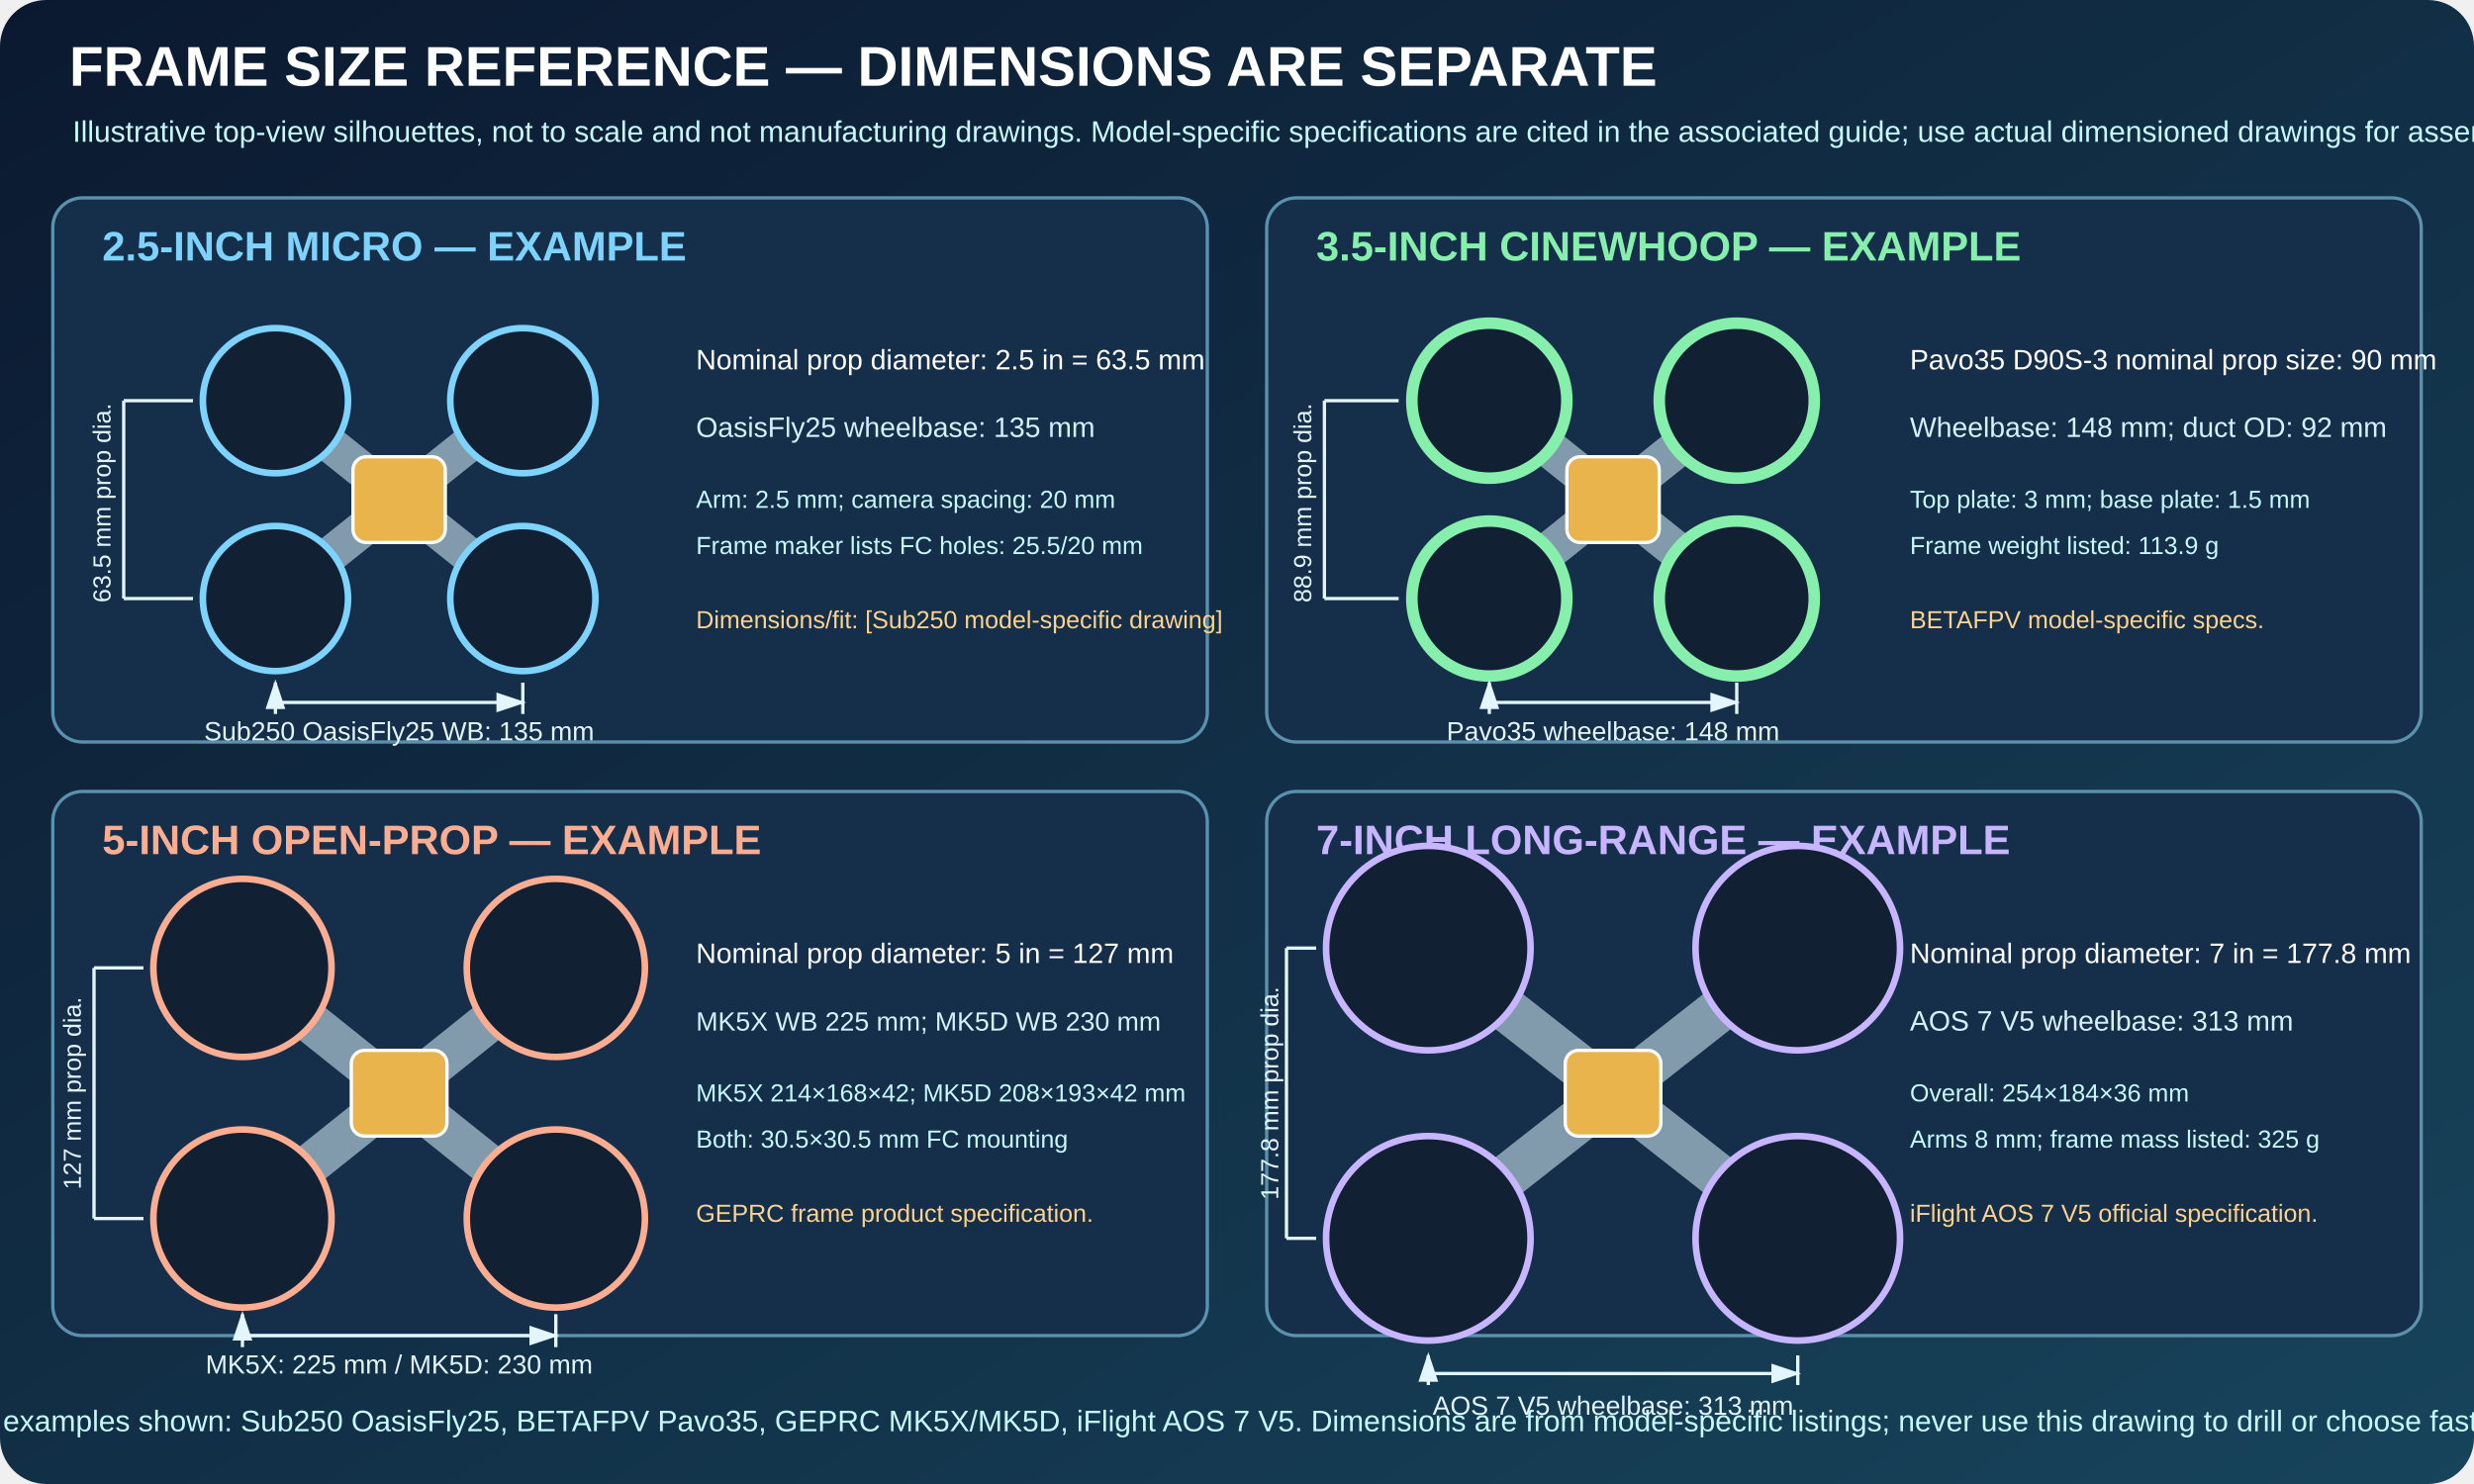
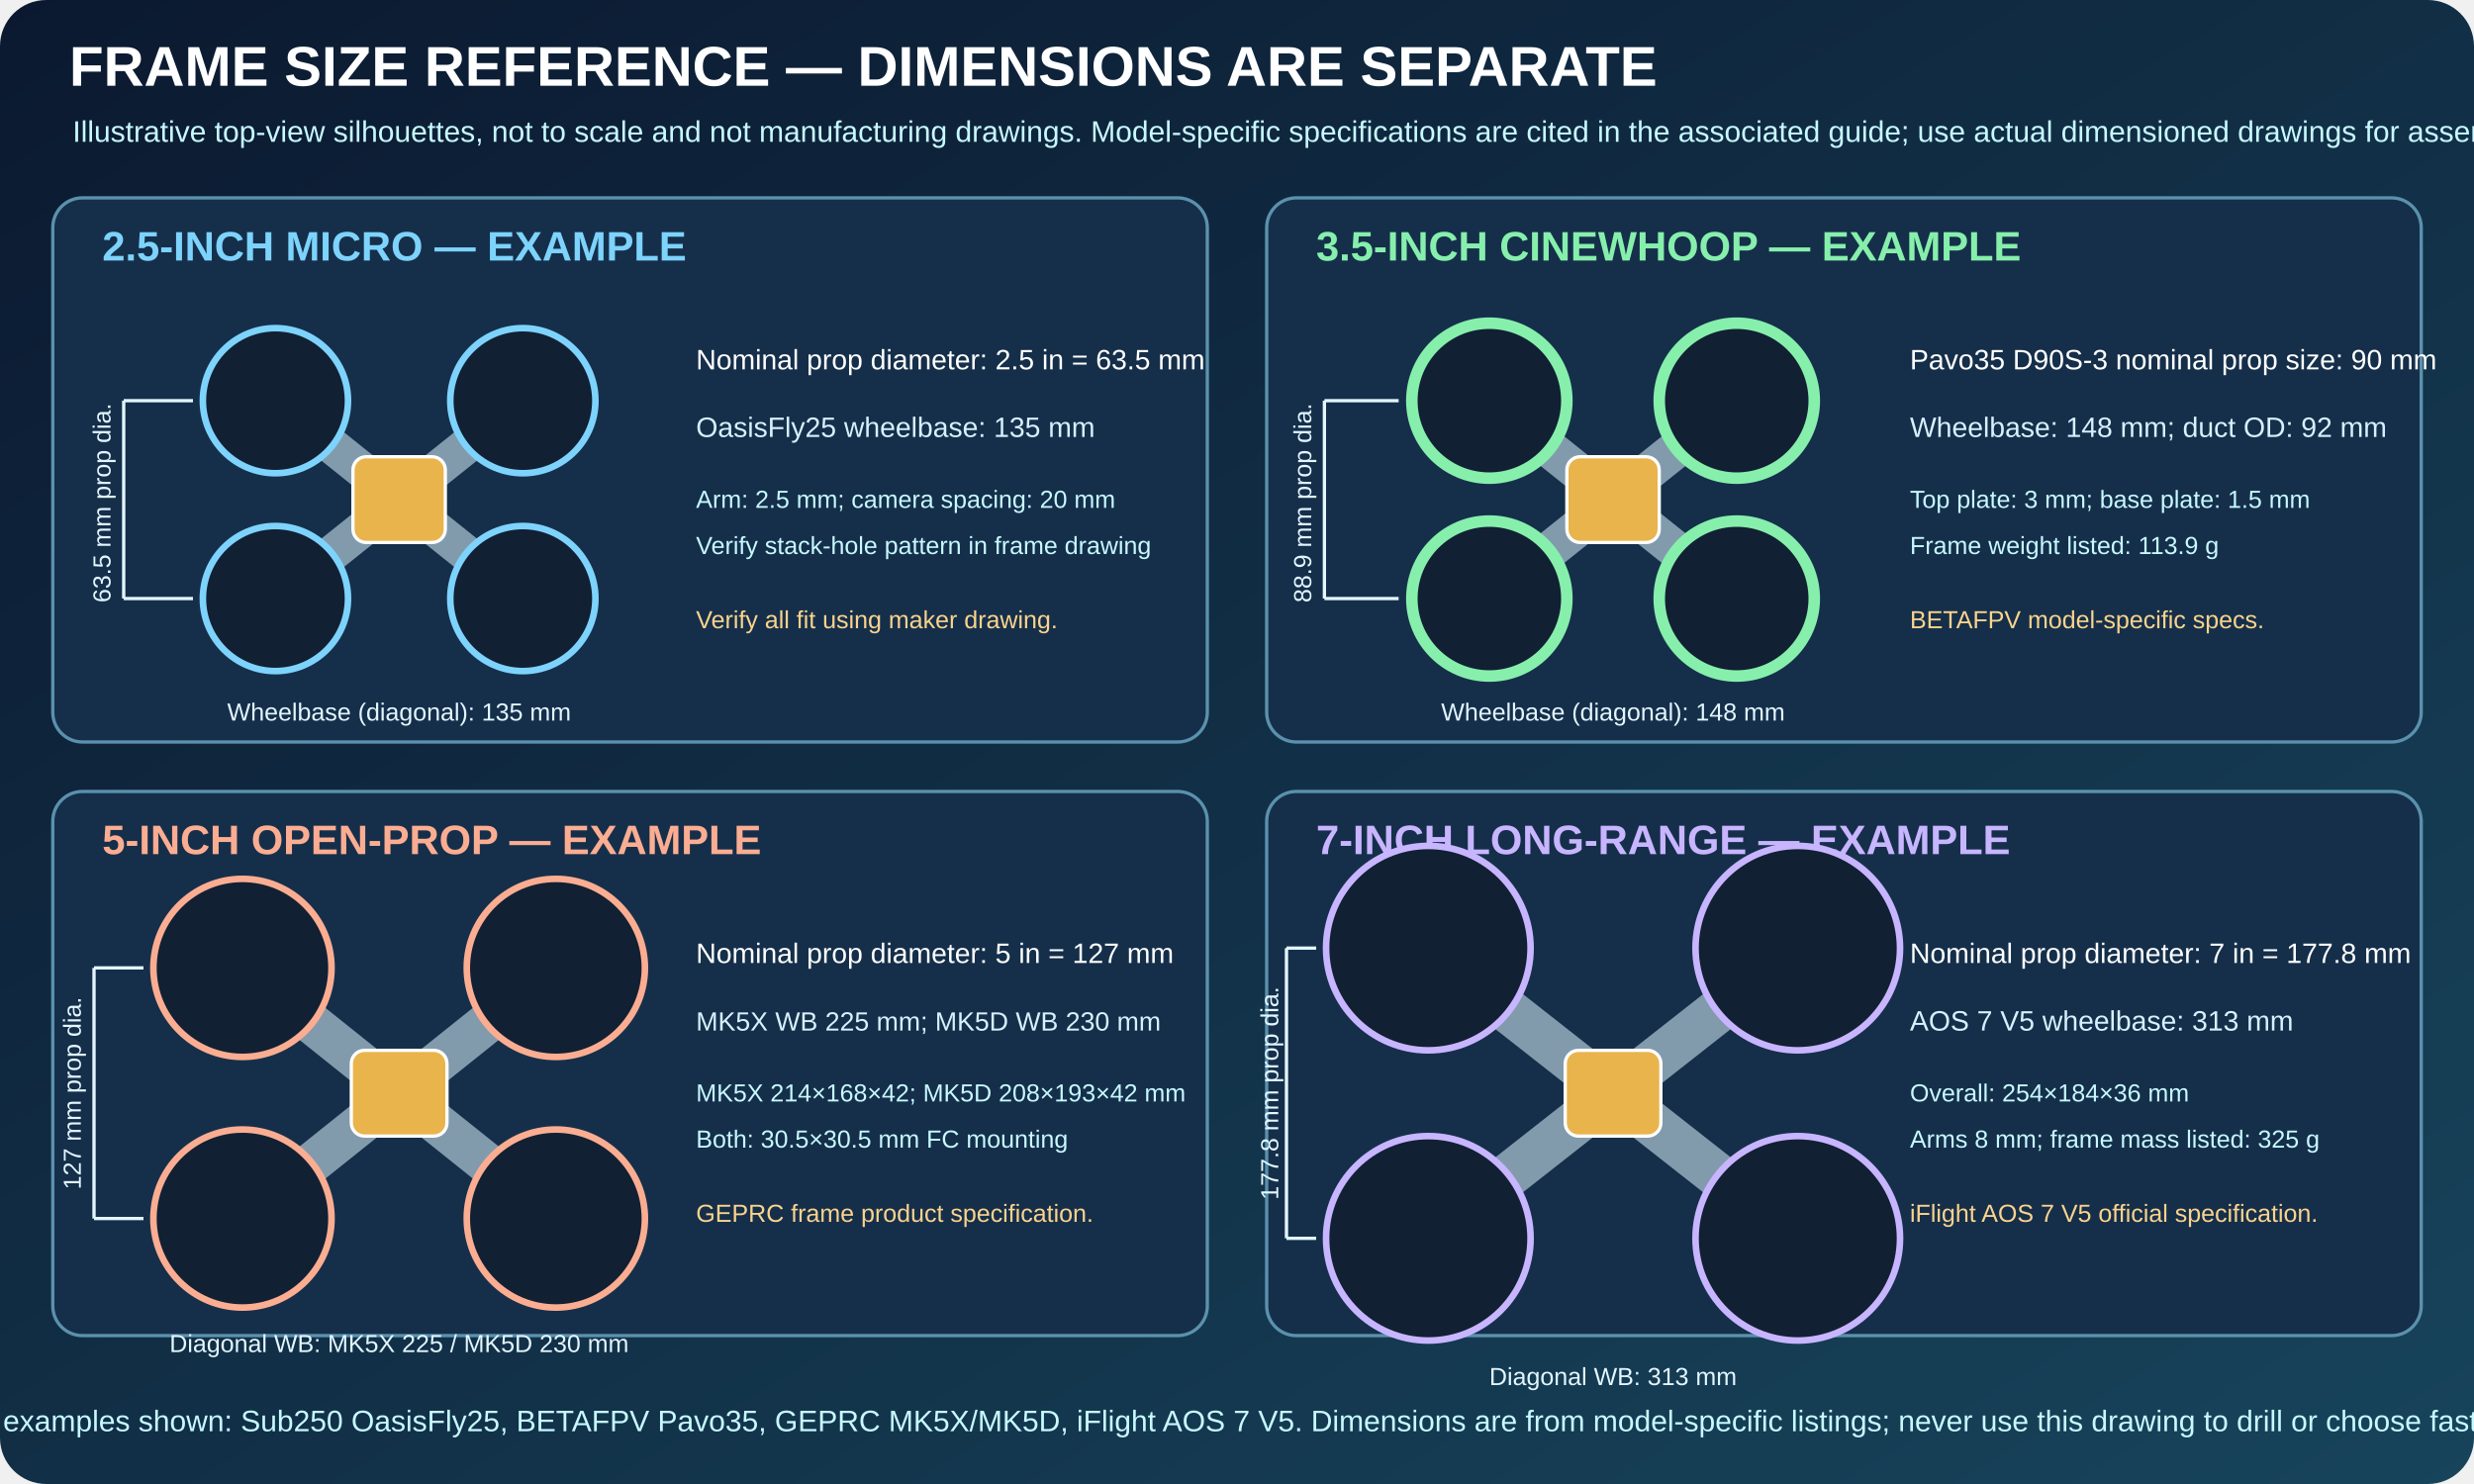
<svg xmlns="http://www.w3.org/2000/svg" width="1500" height="900" viewBox="0 0 1500 900" role="img" aria-labelledby="title desc">
  <defs>
    <linearGradient id="bg" x2="1" y2="1">
      <stop stop-color="#0b1930" />
      <stop offset="1" stop-color="#17445b" />
    </linearGradient>
    <marker id="m" markerWidth="10" markerHeight="10" refX="8" refY="3" orient="auto-start-reverse">
      <path d="M0,0 L9,3 L0,6 z" fill="#e3f6ff" />
    </marker>
  </defs>
  <rect width="1500" height="900" rx="28" fill="url(#bg)" />
  <text x="42" y="52" font-family="Arial,sans-serif" font-size="34" font-weight="700" fill="#fff">FRAME SIZE REFERENCE — DIMENSIONS ARE SEPARATE</text>
  <text x="44" y="86" font-family="Arial,sans-serif" font-size="18" fill="#c7f9ff">Illustrative top-view silhouettes, not to scale and not manufacturing drawings. Model-specific specifications are cited in the associated guide; use actual dimensioned drawings for assembly.</text>
  <g font-family="Arial,sans-serif">
    <g transform="translate(32 120)">
      <rect width="700" height="330" rx="18" fill="#152f4a" stroke="#5b91ad" stroke-width="2" />
      <text x="30" y="38" font-size="25" font-weight="700" fill="#7dd3fc">2.5-INCH MICRO — EXAMPLE</text>
      <g transform="translate(210 183)" stroke="#829bac" stroke-width="22" stroke-linecap="round">
        <path d="M-75 -60 L75 60 M-75 60 L75 -60" />
      </g>
      <g fill="#122033" stroke="#7dd3fc" stroke-width="4">
        <circle cx="135" cy="123" r="44" />
        <circle cx="285" cy="123" r="44" />
        <circle cx="135" cy="243" r="44" />
        <circle cx="285" cy="243" r="44" />
      </g>
      <rect x="182" y="157" width="56" height="52" rx="8" fill="#e9b44c" stroke="#fff" stroke-width="2" />
-       <path d="M135 294 V313 M285 294 V313 M135 306 H285" stroke="#e3f6ff" stroke-width="2" marker-start="url(#m)" marker-end="url(#m)" />
-       <text x="210" y="329" text-anchor="middle" font-size="16" fill="#e3f6ff">Sub250 OasisFly25 WB: 135 mm</text>
+       <text x="210" y="317" text-anchor="middle" font-size="15" fill="#e3f6ff">Wheelbase (diagonal): 135 mm</text>
      <path d="M85 123 H43 M43 123 V243 M43 243 H85" stroke="#e3f6ff" stroke-width="2" />
      <text x="35" y="185" transform="rotate(-90 35 185)" text-anchor="middle" font-size="15" fill="#e3f6ff">63.5 mm prop dia.</text>
      <text x="390" y="104" font-size="17" fill="#fff">Nominal prop diameter: 2.5 in = 63.5 mm</text>
      <text x="390" y="145" font-size="17" fill="#d7f0fd">OasisFly25 wheelbase: 135 mm</text>
      <text x="390" y="188" font-size="15" fill="#c7f9ff">Arm: 2.5 mm; camera spacing: 20 mm</text>
-       <text x="390" y="216" font-size="15" fill="#c7f9ff">Frame maker lists FC holes: 25.5/20 mm</text>
-       <text x="390" y="261" font-size="15" fill="#fbd38d">Dimensions/fit: [Sub250 model-specific drawing]</text>
+       <text x="390" y="216" font-size="15" fill="#c7f9ff">Verify stack-hole pattern in frame drawing</text>
+       <text x="390" y="261" font-size="15" fill="#fbd38d">Verify all fit using maker drawing.</text>
    </g>
    <g transform="translate(768 120)">
      <rect width="700" height="330" rx="18" fill="#152f4a" stroke="#5b91ad" stroke-width="2" />
      <text x="30" y="38" font-size="25" font-weight="700" fill="#86efac">3.5-INCH CINEWHOOP — EXAMPLE</text>
      <g transform="translate(210 183)" stroke="#829bac" stroke-width="23" stroke-linecap="round">
        <path d="M-75 -60 L75 60 M-75 60 L75 -60" />
      </g>
      <g fill="#122033" stroke="#86efac" stroke-width="7">
        <circle cx="135" cy="123" r="47" />
        <circle cx="285" cy="123" r="47" />
        <circle cx="135" cy="243" r="47" />
        <circle cx="285" cy="243" r="47" />
      </g>
      <rect x="182" y="157" width="56" height="52" rx="8" fill="#e9b44c" stroke="#fff" stroke-width="2" />
-       <path d="M135 294 V313 M285 294 V313 M135 306 H285" stroke="#e3f6ff" stroke-width="2" marker-start="url(#m)" marker-end="url(#m)" />
-       <text x="210" y="329" text-anchor="middle" font-size="16" fill="#e3f6ff">Pavo35 wheelbase: 148 mm</text>
+       <text x="210" y="317" text-anchor="middle" font-size="15" fill="#e3f6ff">Wheelbase (diagonal): 148 mm</text>
      <path d="M80 123 H35 M35 123 V243 M35 243 H80" stroke="#e3f6ff" stroke-width="2" />
      <text x="27" y="185" transform="rotate(-90 27 185)" text-anchor="middle" font-size="15" fill="#e3f6ff">88.9 mm prop dia.</text>
      <text x="390" y="104" font-size="17" fill="#fff">Pavo35 D90S-3 nominal prop size: 90 mm</text>
      <text x="390" y="145" font-size="17" fill="#d7f0fd">Wheelbase: 148 mm; duct OD: 92 mm</text>
      <text x="390" y="188" font-size="15" fill="#c7f9ff">Top plate: 3 mm; base plate: 1.5 mm</text>
      <text x="390" y="216" font-size="15" fill="#c7f9ff">Frame weight listed: 113.9 g</text>
      <text x="390" y="261" font-size="15" fill="#fbd38d">BETAFPV model-specific specs.</text>
    </g>
    <g transform="translate(32 480)">
      <rect width="700" height="330" rx="18" fill="#152f4a" stroke="#5b91ad" stroke-width="2" />
      <text x="30" y="38" font-size="25" font-weight="700" fill="#fbad92">5-INCH OPEN-PROP — EXAMPLE</text>
      <g transform="translate(210 183)" stroke="#829bac" stroke-width="25" stroke-linecap="round">
        <path d="M-95 -76 L95 76 M-95 76 L95 -76" />
      </g>
      <g fill="#122033" stroke="#fbad92" stroke-width="4">
        <circle cx="115" cy="107" r="54" />
        <circle cx="305" cy="107" r="54" />
        <circle cx="115" cy="259" r="54" />
        <circle cx="305" cy="259" r="54" />
      </g>
      <rect x="181" y="157" width="58" height="52" rx="8" fill="#e9b44c" stroke="#fff" stroke-width="2" />
-       <path d="M115 317 V337 M305 317 V337 M115 330 H305" stroke="#e3f6ff" stroke-width="2" marker-start="url(#m)" marker-end="url(#m)" />
-       <text x="210" y="353" text-anchor="middle" font-size="16" fill="#e3f6ff">MK5X: 225 mm / MK5D: 230 mm</text>
+       <text x="210" y="340" text-anchor="middle" font-size="15" fill="#e3f6ff">Diagonal WB: MK5X 225 / MK5D 230 mm</text>
      <path d="M55 107 H25 M25 107 V259 M25 259 H55" stroke="#e3f6ff" stroke-width="2" />
      <text x="17" y="183" transform="rotate(-90 17 183)" text-anchor="middle" font-size="15" fill="#e3f6ff">127 mm prop dia.</text>
      <text x="390" y="104" font-size="17" fill="#fff">Nominal prop diameter: 5 in = 127 mm</text>
      <text x="390" y="145" font-size="16" fill="#d7f0fd">MK5X WB 225 mm; MK5D WB 230 mm</text>
      <text x="390" y="188" font-size="15" fill="#c7f9ff">MK5X 214×168×42; MK5D 208×193×42 mm</text>
      <text x="390" y="216" font-size="15" fill="#c7f9ff">Both: 30.5×30.5 mm FC mounting</text>
      <text x="390" y="261" font-size="15" fill="#fbd38d">GEPRC frame product specification.</text>
    </g>
    <g transform="translate(768 480)">
      <rect width="700" height="330" rx="18" fill="#152f4a" stroke="#5b91ad" stroke-width="2" />
      <text x="30" y="38" font-size="25" font-weight="700" fill="#c8b5ff">7-INCH LONG-RANGE — EXAMPLE</text>
      <g transform="translate(210 183)" stroke="#829bac" stroke-width="27" stroke-linecap="round">
        <path d="M-112 -88 L112 88 M-112 88 L112 -88" />
      </g>
      <g fill="#122033" stroke="#c8b5ff" stroke-width="4">
        <circle cx="98" cy="95" r="62" />
        <circle cx="322" cy="95" r="62" />
        <circle cx="98" cy="271" r="62" />
        <circle cx="322" cy="271" r="62" />
      </g>
      <rect x="181" y="157" width="58" height="52" rx="8" fill="#e9b44c" stroke="#fff" stroke-width="2" />
-       <path d="M98 342 V360 M322 342 V360 M98 353 H322" stroke="#e3f6ff" stroke-width="2" marker-start="url(#m)" marker-end="url(#m)" />
-       <text x="210" y="378" text-anchor="middle" font-size="16" fill="#e3f6ff">AOS 7 V5 wheelbase: 313 mm</text>
+       <text x="210" y="360" text-anchor="middle" font-size="15" fill="#e3f6ff">Diagonal WB: 313 mm</text>
      <path d="M30 95 H12 M12 95 V271 M12 271 H30" stroke="#e3f6ff" stroke-width="2" />
      <text x="7" y="183" transform="rotate(-90 7 183)" text-anchor="middle" font-size="15" fill="#e3f6ff">177.8 mm prop dia.</text>
      <text x="390" y="104" font-size="17" fill="#fff">Nominal prop diameter: 7 in = 177.8 mm</text>
      <text x="390" y="145" font-size="17" fill="#d7f0fd">AOS 7 V5 wheelbase: 313 mm</text>
      <text x="390" y="188" font-size="15" fill="#c7f9ff">Overall: 254×184×36 mm</text>
      <text x="390" y="216" font-size="15" fill="#c7f9ff">Arms 8 mm; frame mass listed: 325 g</text>
      <text x="390" y="261" font-size="15" fill="#fbd38d">iFlight AOS 7 V5 official specification.</text>
    </g>
  </g>
  <text x="750" y="868" text-anchor="middle" font-family="Arial,sans-serif" font-size="18" fill="#c7f9ff">Model examples shown: Sub250 OasisFly25, BETAFPV Pavo35, GEPRC MK5X/MK5D, iFlight AOS 7 V5. Dimensions are from model-specific listings; never use this drawing to drill or choose fasteners.</text>
</svg>
